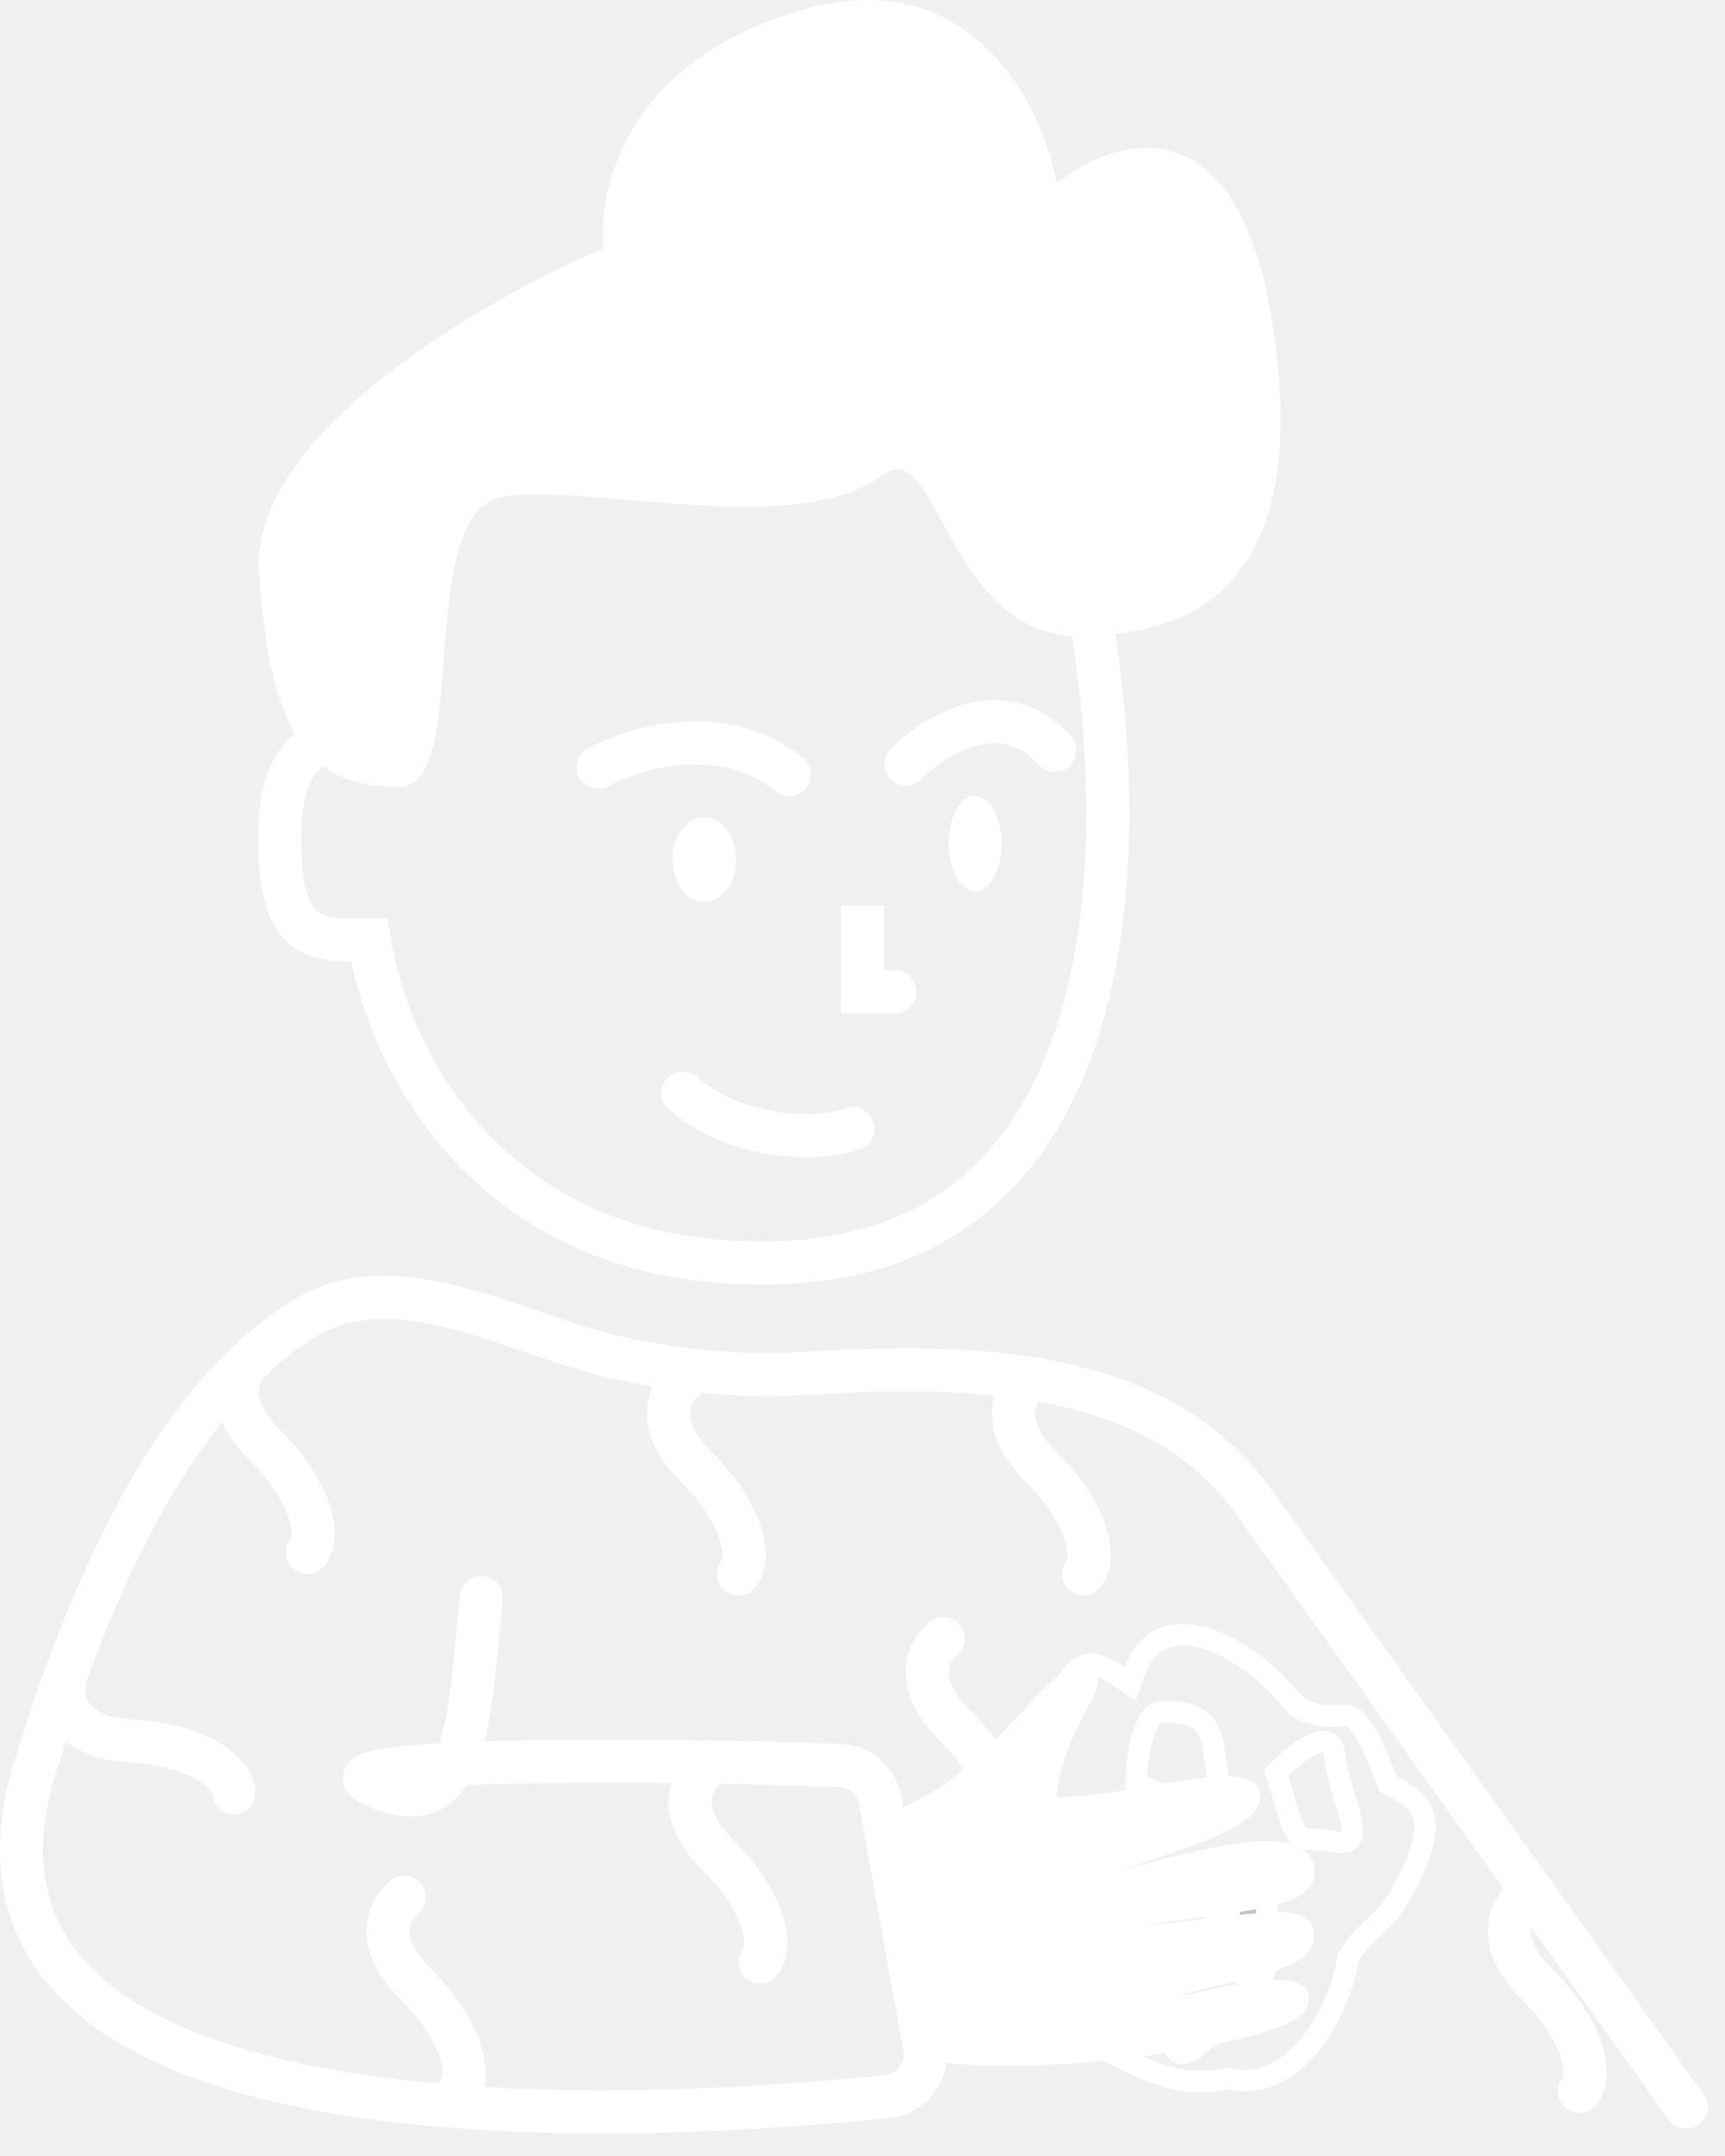
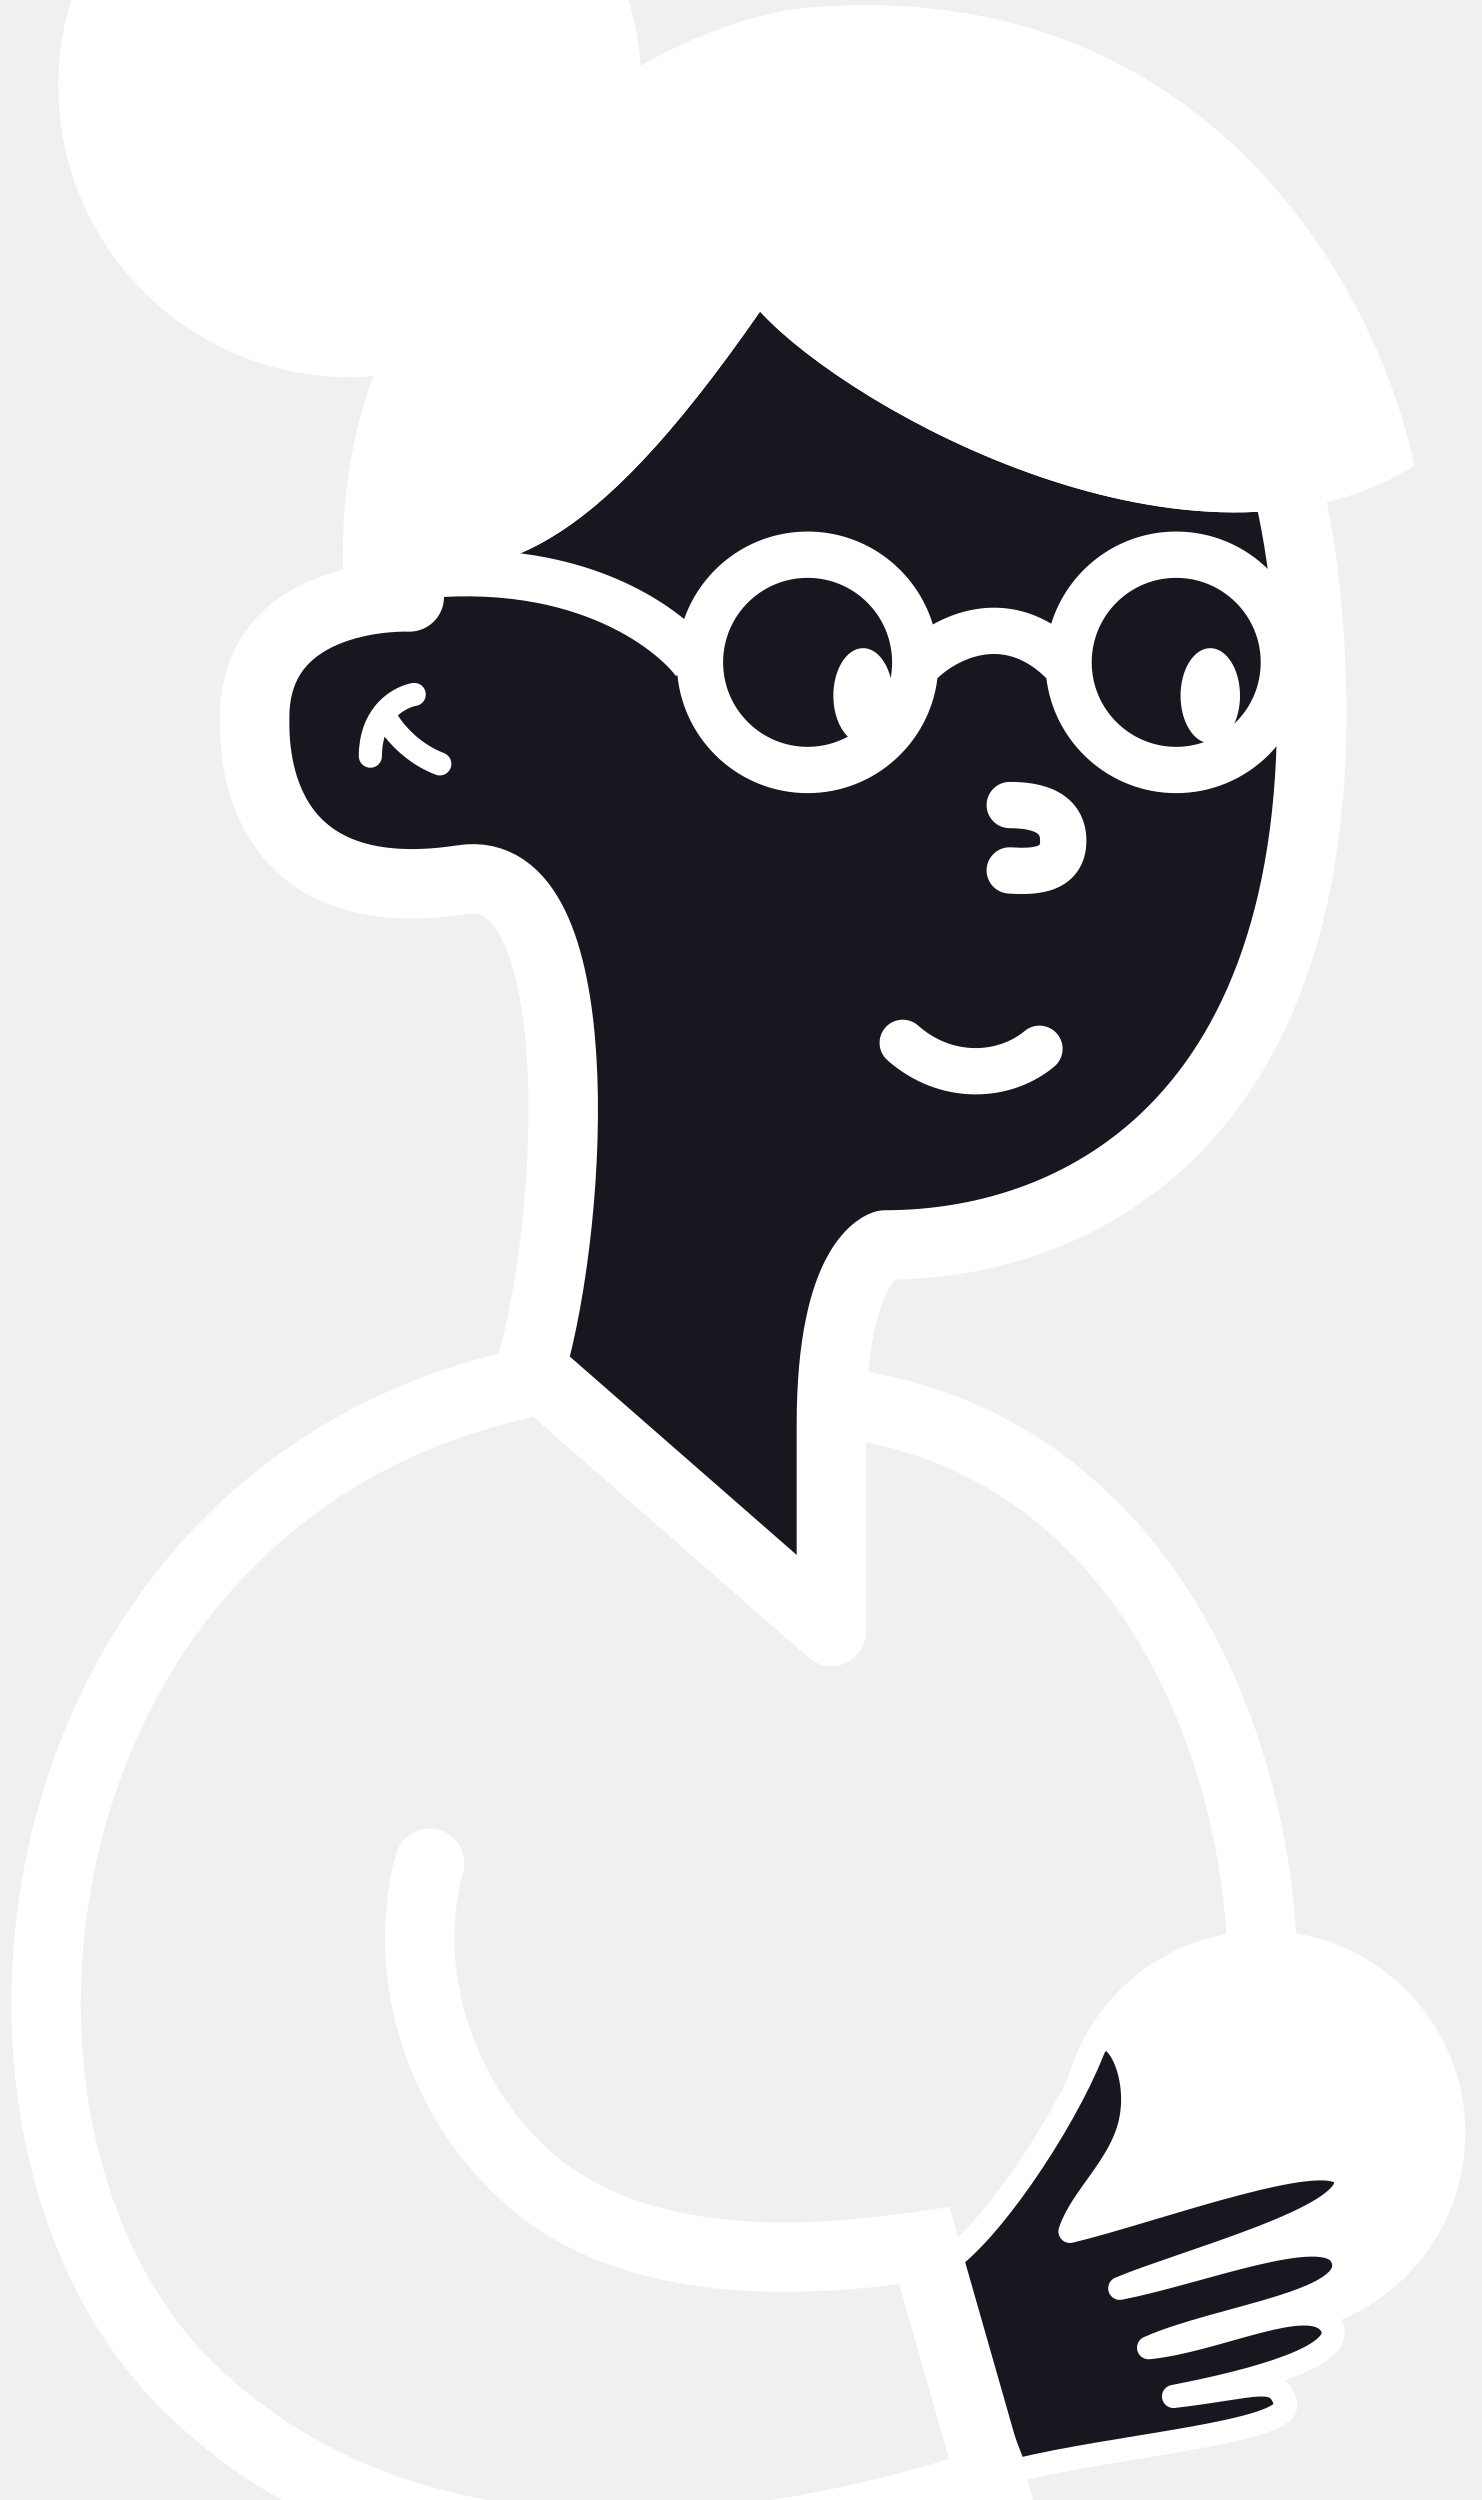
- <svg xmlns="http://www.w3.org/2000/svg" width="80" height="100" viewBox="0 0 80 100" fill="none">
-   <path d="M36.255 58.563C51.715 57.973 52.605 40.516 50.583 28.637L38.841 14.265L17.119 23.715L16.685 34.544C14.685 33.953 12.967 34.938 12.967 38.875C12.967 43.813 14.728 43.6 17.119 43.6C18.055 49.507 23.116 59.065 36.255 58.563Z" stroke="white" stroke-width="2" />
-   <path d="M42.019 35.439C43.323 34.105 46.528 32.111 48.913 34.807" stroke="white" stroke-width="2" stroke-linecap="round" />
-   <path d="M27.739 35.584C29.446 34.659 33.609 33.433 36.602 35.931" stroke="white" stroke-width="2" stroke-linecap="round" />
-   <ellipse cx="45.22" cy="39.132" rx="1.231" ry="2.216" fill="white" />
-   <ellipse cx="32.663" cy="39.87" rx="1.477" ry="1.97" fill="white" />
-   <path d="M39.557 52.346C37.764 53.015 33.984 52.748 31.678 50.704" stroke="white" stroke-width="2" stroke-linecap="round" />
-   <path d="M40 46H39V47H40V46ZM41.5 47C42.052 47 42.5 46.552 42.5 46C42.5 45.447 42.052 45 41.5 45V47ZM39 42V46H41V42H39ZM40 47H41.5V45H40V47Z" fill="white" />
-   <path d="M21.05 81.824C20.376 83.215 19.237 83.753 17.152 82.711C16.213 82.241 18.036 81.968 21.05 81.824Z" fill="white" />
-   <path d="M78.197 97.73L58.162 69.681C53.613 63.312 44.914 63.235 37.102 63.716C36.466 63.756 35.803 63.769 35.111 63.753C31.663 63.673 28.833 63.127 26.6 62.41C22.435 61.07 17.753 58.868 14.045 61.191C9.675 63.929 5.341 69.836 1.626 81.972C-4.176 100.924 32.02 98.212 41.181 97.235C42.311 97.115 43.082 96.058 42.88 94.939L40.819 83.513C40.656 82.608 39.906 81.931 38.988 81.893C32.156 81.604 14.621 81.445 17.152 82.711C21.83 85.05 21.748 79.428 22.322 74.094" stroke="white" stroke-width="2" stroke-linecap="round" />
-   <path d="M62.549 90.773L62.509 90.848L62.496 90.932C62.299 92.186 61.669 93.743 60.703 94.894C59.742 96.04 58.514 96.717 57.083 96.436L56.989 96.417L56.895 96.435C54.993 96.787 53.609 96.311 51.648 95.261C49.332 94.021 47.77 91.923 47.146 89.569C46.575 87.418 46.787 85.056 47.92 82.94C48.221 82.378 48.427 81.566 48.619 80.788C48.631 80.742 48.642 80.695 48.654 80.649C48.843 79.885 49.03 79.129 49.284 78.5C49.562 77.814 49.867 77.414 50.206 77.268C50.505 77.139 51.008 77.141 51.882 77.742L52.414 78.108L52.635 77.501C52.904 76.765 53.308 76.314 53.773 76.068C54.242 75.82 54.83 75.751 55.515 75.887C56.9 76.162 58.582 77.262 60.091 79.09L60.154 79.166L60.241 79.212C60.829 79.527 61.316 79.587 61.728 79.587C61.832 79.587 61.966 79.582 62.076 79.577C62.139 79.575 62.193 79.573 62.23 79.572C62.369 79.569 62.467 79.576 62.552 79.597C62.691 79.632 62.89 79.727 63.181 80.151C63.481 80.588 63.842 81.323 64.307 82.556L64.373 82.732L64.539 82.821C65.409 83.287 65.887 83.693 66.035 84.286C66.19 84.91 66.021 85.904 65.086 87.651C64.602 88.555 64.175 88.982 63.782 89.338C63.738 89.379 63.693 89.419 63.648 89.46C63.28 89.789 62.888 90.14 62.549 90.773Z" stroke="white" />
-   <path d="M61.894 81.405C61.755 79.969 60.032 81.353 59.187 82.224L59.801 84.254C60.211 85.608 60.447 85.167 62.005 85.434C63.564 85.702 62.068 83.199 61.894 81.405Z" stroke="white" />
-   <path d="M57.874 92.779C59.074 91.979 57.04 91.112 55.874 90.779L54.374 92.279C53.374 93.279 53.874 93.279 54.374 94.779C54.874 96.279 56.374 93.779 57.874 92.779Z" stroke="white" />
-   <path d="M53.897 79.392C53.003 79.367 52.717 81.596 52.686 82.713C53.127 82.949 54.32 83.475 55.567 83.689C57.125 83.956 56.48 83.043 56.306 81.249C56.133 79.454 55.015 79.423 53.897 79.392L53.897 79.392Z" stroke="white" />
-   <path d="M58.59 87.576C58.123 85.058 56.905 86.485 56.355 87.513C56.501 87.592 56.836 87.885 57 88.426C57.205 89.103 56.087 89.072 55.615 89.954C55.143 90.835 56.261 90.866 57.583 91.574C58.906 92.282 59.173 90.724 58.59 87.576Z" fill="#C4C4C4" stroke="white" />
-   <path d="M50.445 77.367C48.664 76.609 46.232 82.246 41.469 83.983L40.709 84.152L42.679 95.478C47.409 96.561 59.907 94.865 60.578 93.156C61.607 90.533 55.189 92.602 53.467 92.876C57.764 91.629 61.038 91.489 60.93 89.727C60.822 87.965 58.091 88.873 53.034 89.317C57.643 88.553 61.287 88.633 60.947 86.585C60.608 84.536 56.386 85.48 51.68 86.858C55.636 85.492 58.898 84.607 58.4 83.032C57.902 81.457 52.999 83.257 48.993 83.369C49.377 79.63 51.984 78.022 50.445 77.367Z" fill="white" />
-   <path d="M59.011 15.005C60.611 25.405 57.018 29.5 50 29.5C44 29.5 43.436 20.168 41 22C37.011 25 28.011 22.505 23.511 23.005C19.011 23.505 22 36.5 18.5 36.5C14.595 36.5 12.511 34.505 12.011 26.505C11.611 20.105 22.511 13.838 28.011 11.505C27.677 8.838 29.011 2.905 37.011 0.505C45.011 -1.895 48.344 4.838 49.011 8.505C51.677 6.338 57.411 4.605 59.011 15.005Z" fill="white" />
-   <path d="M31.754 64C31.087 64.5 30.254 66 32.254 68C34.754 70.5 34.754 72.5 34.254 73" stroke="white" stroke-width="2" stroke-linecap="round" stroke-linejoin="bevel" />
-   <path d="M47.754 64C47.087 64.5 46.254 66 48.254 68C50.754 70.5 50.754 72.5 50.254 73" stroke="white" stroke-width="2" stroke-linecap="round" stroke-linejoin="bevel" />
-   <path d="M11.754 63C11.087 63.5 10.254 65 12.254 67C14.754 69.5 14.754 71.5 14.254 72" stroke="white" stroke-width="2" stroke-linecap="round" stroke-linejoin="bevel" />
-   <path d="M2.986 78.085C2.82 78.902 3.194 80.576 6.018 80.742C9.547 80.948 10.876 82.442 10.835 83.148" stroke="white" stroke-width="2" stroke-linecap="round" stroke-linejoin="bevel" />
-   <path d="M18.754 88C18.087 88.5 17.254 90 19.254 92C21.754 94.5 21.754 96.5 21.254 97" stroke="white" stroke-width="2" stroke-linecap="round" stroke-linejoin="bevel" />
-   <path d="M32.754 82C32.087 82.5 31.254 84 33.254 86C35.754 88.5 35.754 90.5 35.254 91" stroke="white" stroke-width="2" stroke-linecap="round" stroke-linejoin="bevel" />
-   <path d="M70.754 88C70.087 88.5 69.254 90 71.254 92C73.754 94.5 73.754 96.5 73.254 97" stroke="white" stroke-width="2" stroke-linecap="round" stroke-linejoin="bevel" />
-   <path d="M43.754 76C43.087 76.5 42.254 78 44.254 80C46.754 82.5 46.754 84.5 46.254 85" stroke="white" stroke-width="2" stroke-linecap="round" stroke-linejoin="bevel" />
+ <svg xmlns="http://www.w3.org/2000/svg" width="64" height="108" viewBox="0 0 64 108" fill="none">
+   <path d="M56.463 26.302C58.312 47.67 47.217 53.783 38.228 53.783C38.228 53.783 35.916 54.358 35.916 61.55V70.478L22.929 59.121C24.872 52.32 25.525 37.15 20 38C10.75 39.423 11 32 11 31C11 25.5 17.681 25.788 17.681 25.788C17.681 25.788 16.654 4.728 37.457 4.728C45.162 4.728 55.063 10.121 56.463 26.302Z" fill="#171720" stroke="white" stroke-width="3" stroke-linecap="round" stroke-linejoin="round" />
+   <path fill-rule="evenodd" clip-rule="evenodd" d="M34.889 32.264C35.519 32.264 36.112 32.104 36.63 31.823C36.252 31.465 36 30.807 36 30.055C36 28.92 36.575 28 37.284 28C37.824 28 38.287 28.534 38.476 29.29C38.517 29.071 38.539 28.845 38.539 28.613C38.539 26.598 36.905 24.963 34.889 24.963C32.873 24.963 31.238 26.598 31.238 28.613C31.238 30.63 32.873 32.264 34.889 32.264ZM40.498 29.299C40.16 32.096 37.777 34.264 34.889 34.264C31.952 34.264 29.539 32.024 29.264 29.16L29.202 29.205C28.481 28.221 24.707 24.83 17.062 26.006L16.758 24.029C23.294 23.024 27.478 25.051 29.555 26.744C30.326 24.542 32.423 22.963 34.889 22.963C37.441 22.963 39.597 24.655 40.299 26.978C40.831 26.678 41.458 26.429 42.151 26.317C43.18 26.149 44.311 26.292 45.413 26.943C46.125 24.638 48.273 22.963 50.812 22.963C53.933 22.963 56.463 25.493 56.463 28.613C56.463 31.734 53.933 34.264 50.812 34.264C47.924 34.264 45.541 32.096 45.203 29.299C44.209 28.316 43.257 28.163 42.472 28.291C41.634 28.427 40.903 28.902 40.498 29.299ZM53.322 31.264C54.025 30.599 54.463 29.657 54.463 28.613C54.463 26.598 52.828 24.963 50.812 24.963C48.796 24.963 47.162 26.598 47.162 28.613C47.162 30.63 48.796 32.264 50.812 32.264C51.232 32.264 51.635 32.193 52.011 32.063C51.433 31.862 51 31.039 51 30.055C51 28.92 51.575 28 52.284 28C52.993 28 53.568 28.92 53.568 30.055C53.568 30.507 53.477 30.925 53.322 31.264ZM43.621 33.778C43.069 33.778 42.621 34.225 42.621 34.778C42.621 35.33 43.069 35.778 43.621 35.778C44.169 35.778 44.544 35.854 44.751 35.966C44.838 36.013 44.87 36.053 44.886 36.078C44.9 36.101 44.932 36.166 44.932 36.319C44.932 36.434 44.914 36.483 44.908 36.496C44.901 36.502 44.883 36.515 44.843 36.532C44.649 36.612 44.278 36.647 43.692 36.605C43.141 36.566 42.663 36.981 42.623 37.532C42.584 38.083 42.999 38.561 43.55 38.6C44.162 38.644 44.947 38.654 45.609 38.379C45.966 38.231 46.317 37.989 46.572 37.606C46.827 37.223 46.932 36.78 46.932 36.319C46.932 35.855 46.826 35.419 46.594 35.038C46.363 34.658 46.042 34.39 45.701 34.206C45.052 33.855 44.271 33.778 43.621 33.778ZM44.911 36.493C44.911 36.493 44.91 36.494 44.909 36.495C44.91 36.494 44.911 36.493 44.911 36.493ZM38.25 44.387C38.617 43.974 39.249 43.937 39.662 44.304C41.145 45.621 43.107 45.504 44.265 44.54C44.689 44.186 45.32 44.243 45.673 44.668C46.027 45.092 45.969 45.722 45.545 46.076C43.621 47.68 40.549 47.768 38.333 45.798C37.921 45.431 37.883 44.8 38.25 44.387ZM17.981 30.492C18.253 30.445 18.435 30.185 18.387 29.913C18.339 29.641 18.08 29.46 17.808 29.508C17.346 29.589 16.682 29.89 16.181 30.524C15.78 31.033 15.5 31.737 15.5 32.667C15.5 32.943 15.724 33.167 16 33.167C16.276 33.167 16.5 32.943 16.5 32.667C16.5 32.34 16.544 32.061 16.616 31.824C17.076 32.406 17.808 33.078 18.821 33.467C19.079 33.566 19.368 33.437 19.467 33.179C19.566 32.921 19.437 32.632 19.179 32.533C18.168 32.145 17.501 31.394 17.187 30.907C17.475 30.649 17.788 30.526 17.981 30.492Z" fill="white" />
+   <mask id="path-3-inside-1" fill="white">
+     <path fill-rule="evenodd" clip-rule="evenodd" d="M16.132 16.244C15.796 16.271 15.456 16.285 15.112 16.285C8.162 16.285 2.527 10.651 2.527 3.7C2.527 -3.25 8.162 -8.885 15.112 -8.885C21.778 -8.885 27.234 -3.702 27.669 2.853C30.109 1.465 32.548 0.613 34.632 0.361C52.302 -1.282 59.63 12.861 61.086 20.138C51.634 25.891 36.857 17.826 32.834 13.46C25.17 24.505 21.661 24.67 16.923 24.892C16.263 24.923 15.578 24.955 14.855 25.018C14.685 21.834 15.177 18.897 16.132 16.244Z" />
+   </mask>
+   <path fill-rule="evenodd" clip-rule="evenodd" d="M16.132 16.244C15.796 16.271 15.456 16.285 15.112 16.285C8.162 16.285 2.527 10.651 2.527 3.7C2.527 -3.25 8.162 -8.885 15.112 -8.885C21.778 -8.885 27.234 -3.702 27.669 2.853C30.109 1.465 32.548 0.613 34.632 0.361C52.302 -1.282 59.63 12.861 61.086 20.138C51.634 25.891 36.857 17.826 32.834 13.46C25.17 24.505 21.661 24.67 16.923 24.892C16.263 24.923 15.578 24.955 14.855 25.018C14.685 21.834 15.177 18.897 16.132 16.244Z" fill="white" />
+   <path d="M16.132 16.244L17.073 16.583L17.598 15.124L16.052 15.248L16.132 16.244ZM27.669 2.853L26.671 2.92L26.777 4.511L28.164 3.723L27.669 2.853ZM34.632 0.361L34.539 -0.634L34.525 -0.633L34.511 -0.631L34.632 0.361ZM61.086 20.138L61.605 20.992L62.203 20.628L62.066 19.942L61.086 20.138ZM32.834 13.46L33.569 12.783L32.723 11.865L32.012 12.89L32.834 13.46ZM16.923 24.892L16.876 23.893H16.876L16.923 24.892ZM14.855 25.018L13.857 25.071L13.912 26.104L14.942 26.014L14.855 25.018ZM16.052 15.248C15.742 15.273 15.429 15.285 15.112 15.285V17.285C15.482 17.285 15.849 17.27 16.212 17.241L16.052 15.248ZM15.112 15.285C8.714 15.285 3.527 10.098 3.527 3.7H1.527C1.527 11.203 7.61 17.285 15.112 17.285V15.285ZM3.527 3.7C3.527 -2.698 8.714 -7.885 15.112 -7.885V-9.885C7.61 -9.885 1.527 -3.803 1.527 3.7H3.527ZM15.112 -7.885C21.248 -7.885 26.271 -3.114 26.671 2.92L28.667 2.787C28.197 -4.29 22.308 -9.885 15.112 -9.885V-7.885ZM28.164 3.723C30.517 2.384 32.829 1.587 34.752 1.354L34.511 -0.631C32.267 -0.36 29.701 0.547 27.175 1.984L28.164 3.723ZM34.724 1.357C43.242 0.565 49.203 3.566 53.231 7.61C57.291 11.687 59.409 16.853 60.105 20.334L62.066 19.942C61.307 16.145 59.032 10.601 54.648 6.199C50.23 1.763 43.692 -1.486 34.539 -0.634L34.724 1.357ZM60.566 19.284C56.219 21.929 50.523 21.455 45.248 19.648C39.985 17.844 35.442 14.814 33.569 12.783L32.098 14.138C34.249 16.472 39.106 19.657 44.6 21.54C50.082 23.418 56.5 24.099 61.605 20.992L60.566 19.284ZM32.012 12.89C28.204 18.378 25.51 21.038 23.268 22.376C21.076 23.686 19.242 23.782 16.876 23.893L16.97 25.891C19.342 25.779 21.632 25.683 24.294 24.093C26.907 22.532 29.799 19.587 33.655 14.03L32.012 12.89ZM16.876 23.893C16.218 23.924 15.514 23.957 14.769 24.021L14.942 26.014C15.642 25.953 16.307 25.922 16.97 25.891L16.876 23.893ZM15.854 24.964C15.691 21.919 16.162 19.115 17.073 16.583L15.191 15.906C14.193 18.679 13.679 21.749 13.857 25.071L15.854 24.964Z" fill="white" mask="url(#path-3-inside-1)" />
+   <circle cx="54.557" cy="92.152" r="8.744" fill="white" />
+   <path d="M58.13 94.165C57.796 92.546 49.834 95.535 46.223 96.397C46.705 94.924 48.411 93.561 48.825 91.686C49.342 89.342 47.851 86.965 47.195 88.635C45.985 91.713 42.541 96.927 40.471 97.981L43.871 106.725C48.105 105.649 55.906 105.084 55.529 103.81C55.152 102.537 54.327 103.105 50.697 103.527C54.134 102.862 58.377 101.75 57.472 100.41C56.566 99.07 52.562 101.132 49.619 101.421C52.697 100.054 58.881 99.438 57.958 97.495C57.25 96.005 51.812 98.191 48.374 98.856C51.206 97.677 58.464 95.783 58.13 94.165Z" fill="#171720" stroke="white" stroke-linecap="round" stroke-linejoin="round" />
+   <path fill-rule="evenodd" clip-rule="evenodd" d="M1.52 78.579C4.003 69.116 11.057 60.446 23.132 58.133L23.697 61.08C12.941 63.139 6.662 70.801 4.422 79.34C2.158 87.968 4.086 97.186 9.391 102.238C14.137 106.759 20.165 108.387 26.176 108.504C31.58 108.609 36.88 107.487 41.003 106.225L38.845 98.671C37.119 98.889 34.762 99.106 32.251 98.965C29.048 98.786 25.422 98.018 22.5 95.77C18.185 92.451 15.476 86.093 17.11 80.1C17.328 79.3 18.152 78.829 18.952 79.047C19.751 79.265 20.222 80.09 20.004 80.889C18.724 85.582 20.872 90.733 24.329 93.392C26.573 95.118 29.505 95.807 32.419 95.97C35.316 96.132 38.027 95.767 39.718 95.525L41.013 95.34L41.373 96.598L44.287 106.799L44.699 108.241L43.288 108.644C38.827 110.129 32.589 111.629 26.118 111.503C19.62 111.377 12.776 109.606 7.322 104.411C1.018 98.407 -0.94 87.953 1.52 78.579ZM35.872 62.068C41.683 62.739 45.811 65.847 48.582 69.975C51.377 74.139 52.773 79.327 53.005 83.969L56.001 83.819C55.747 78.746 54.229 73.005 51.073 68.303C47.894 63.567 43.035 59.875 36.216 59.088L35.872 62.068Z" fill="white" />
</svg>
